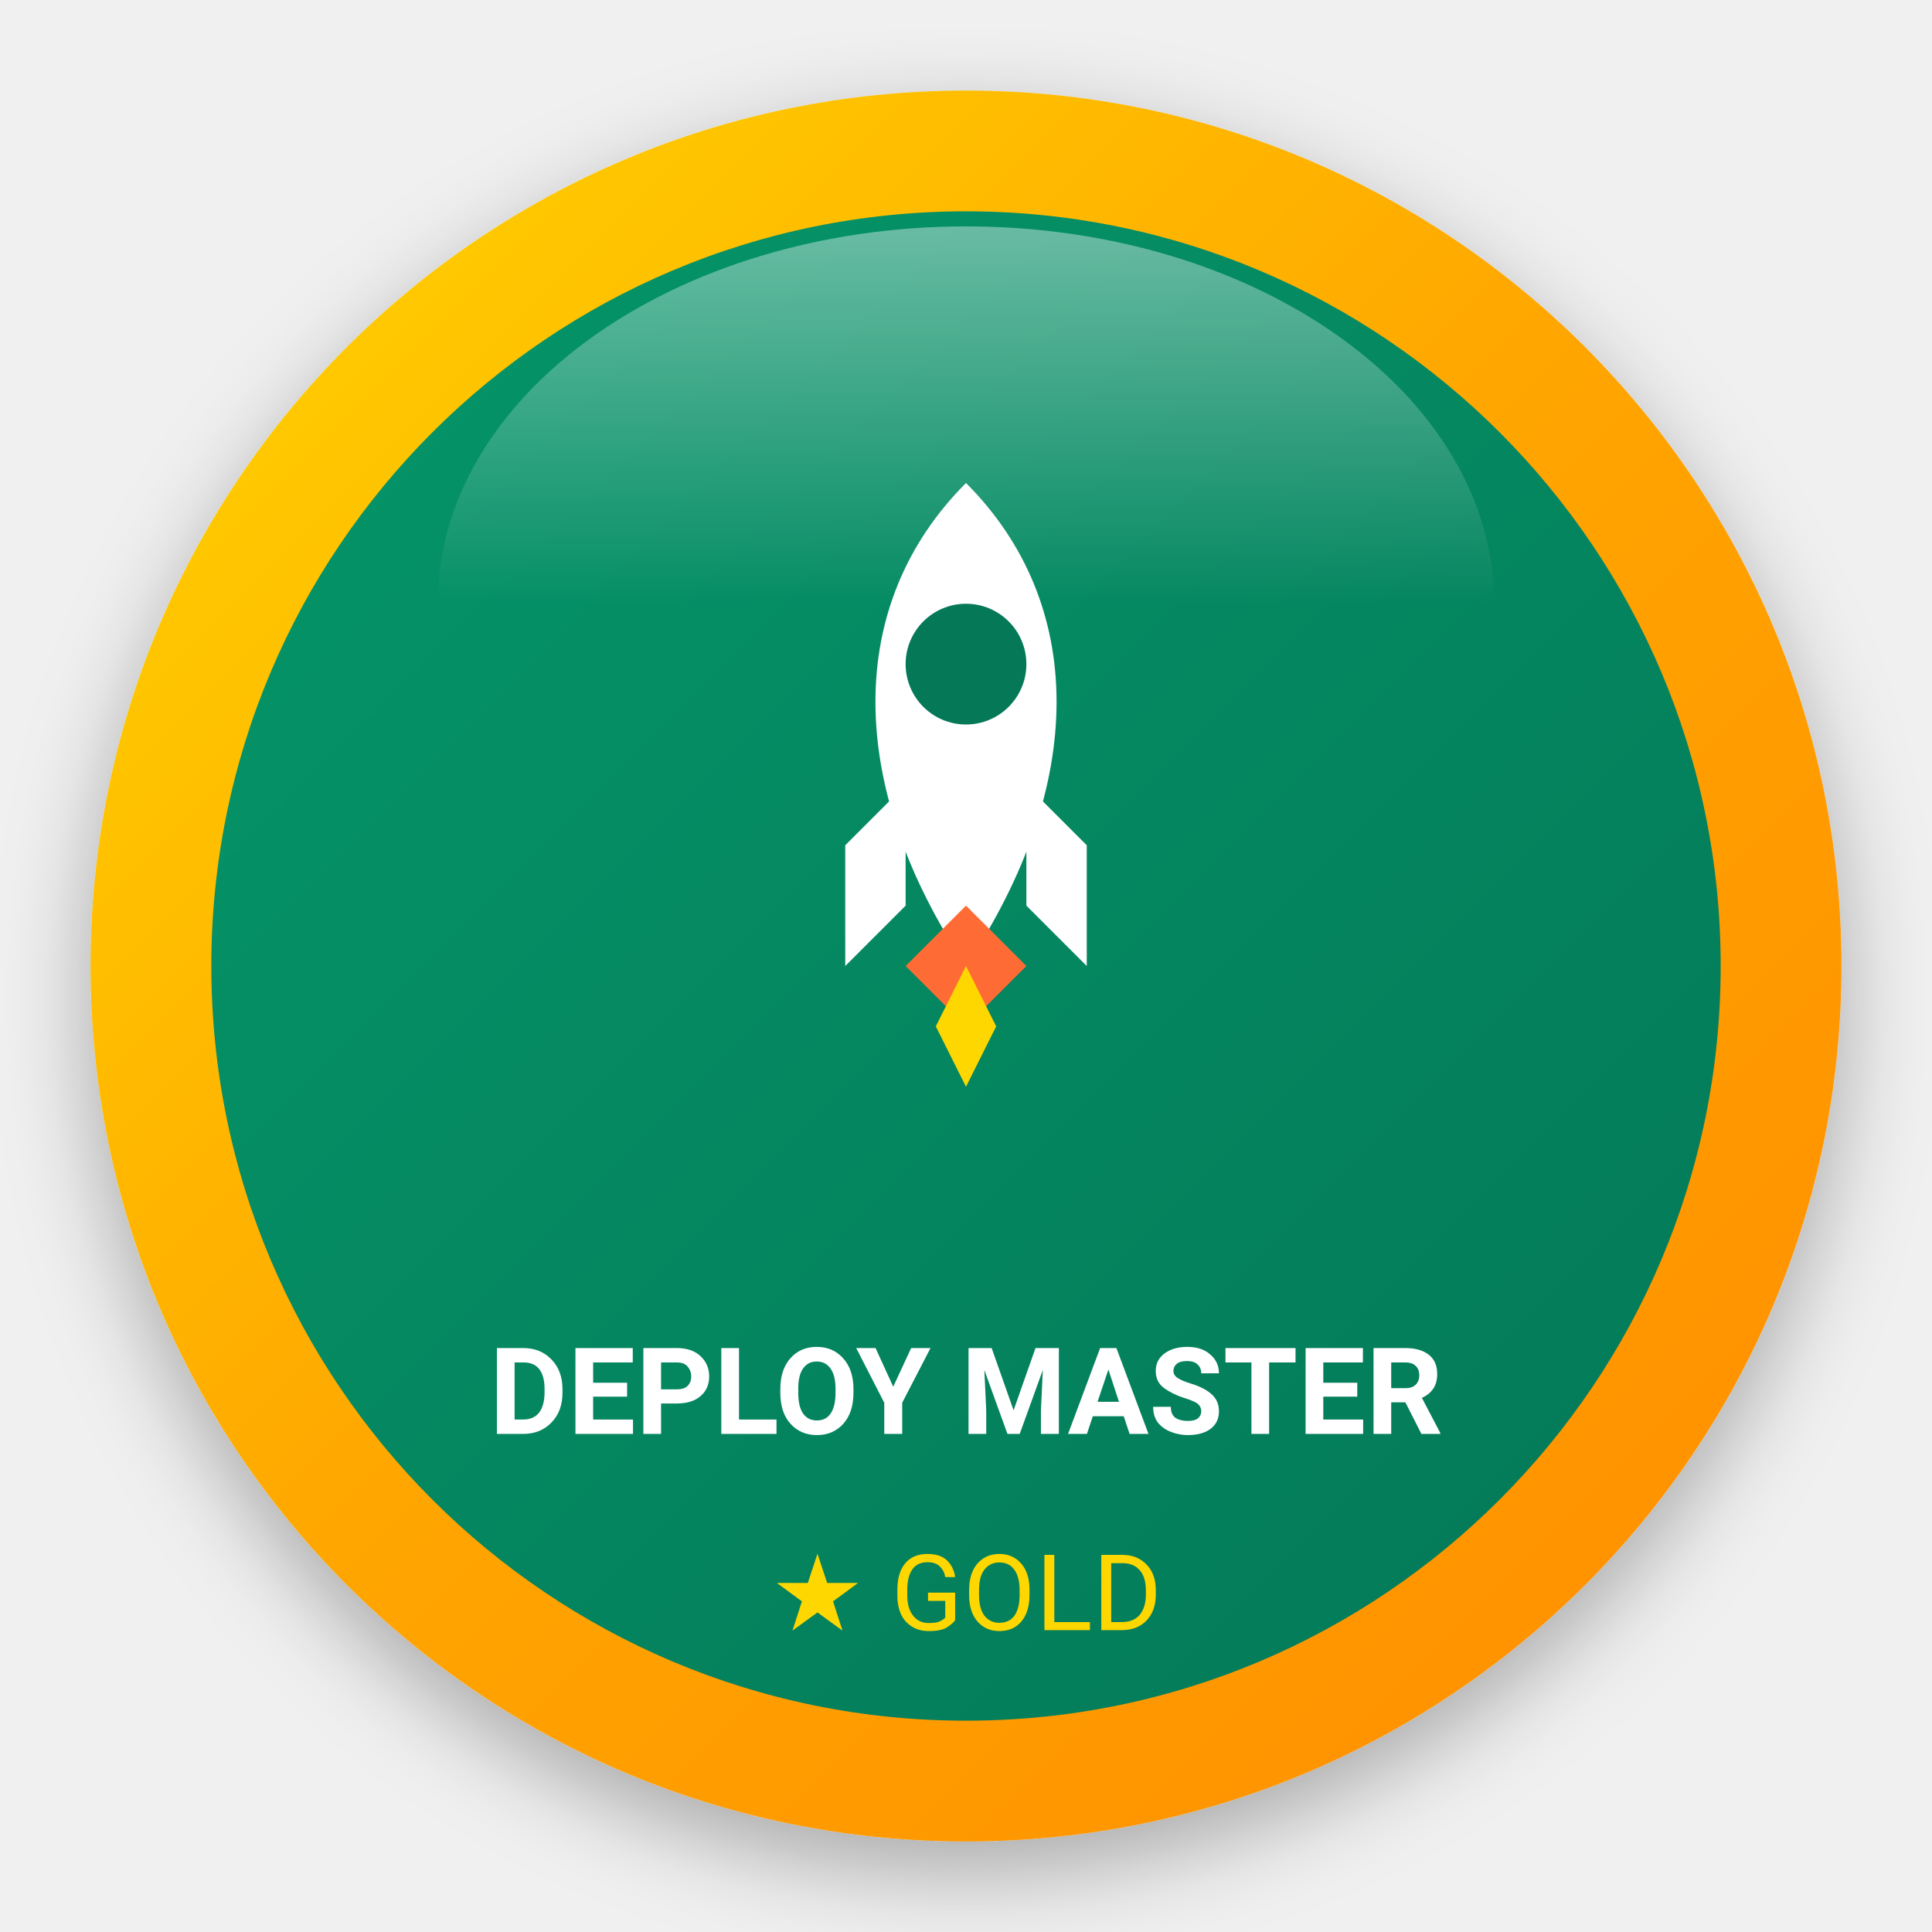
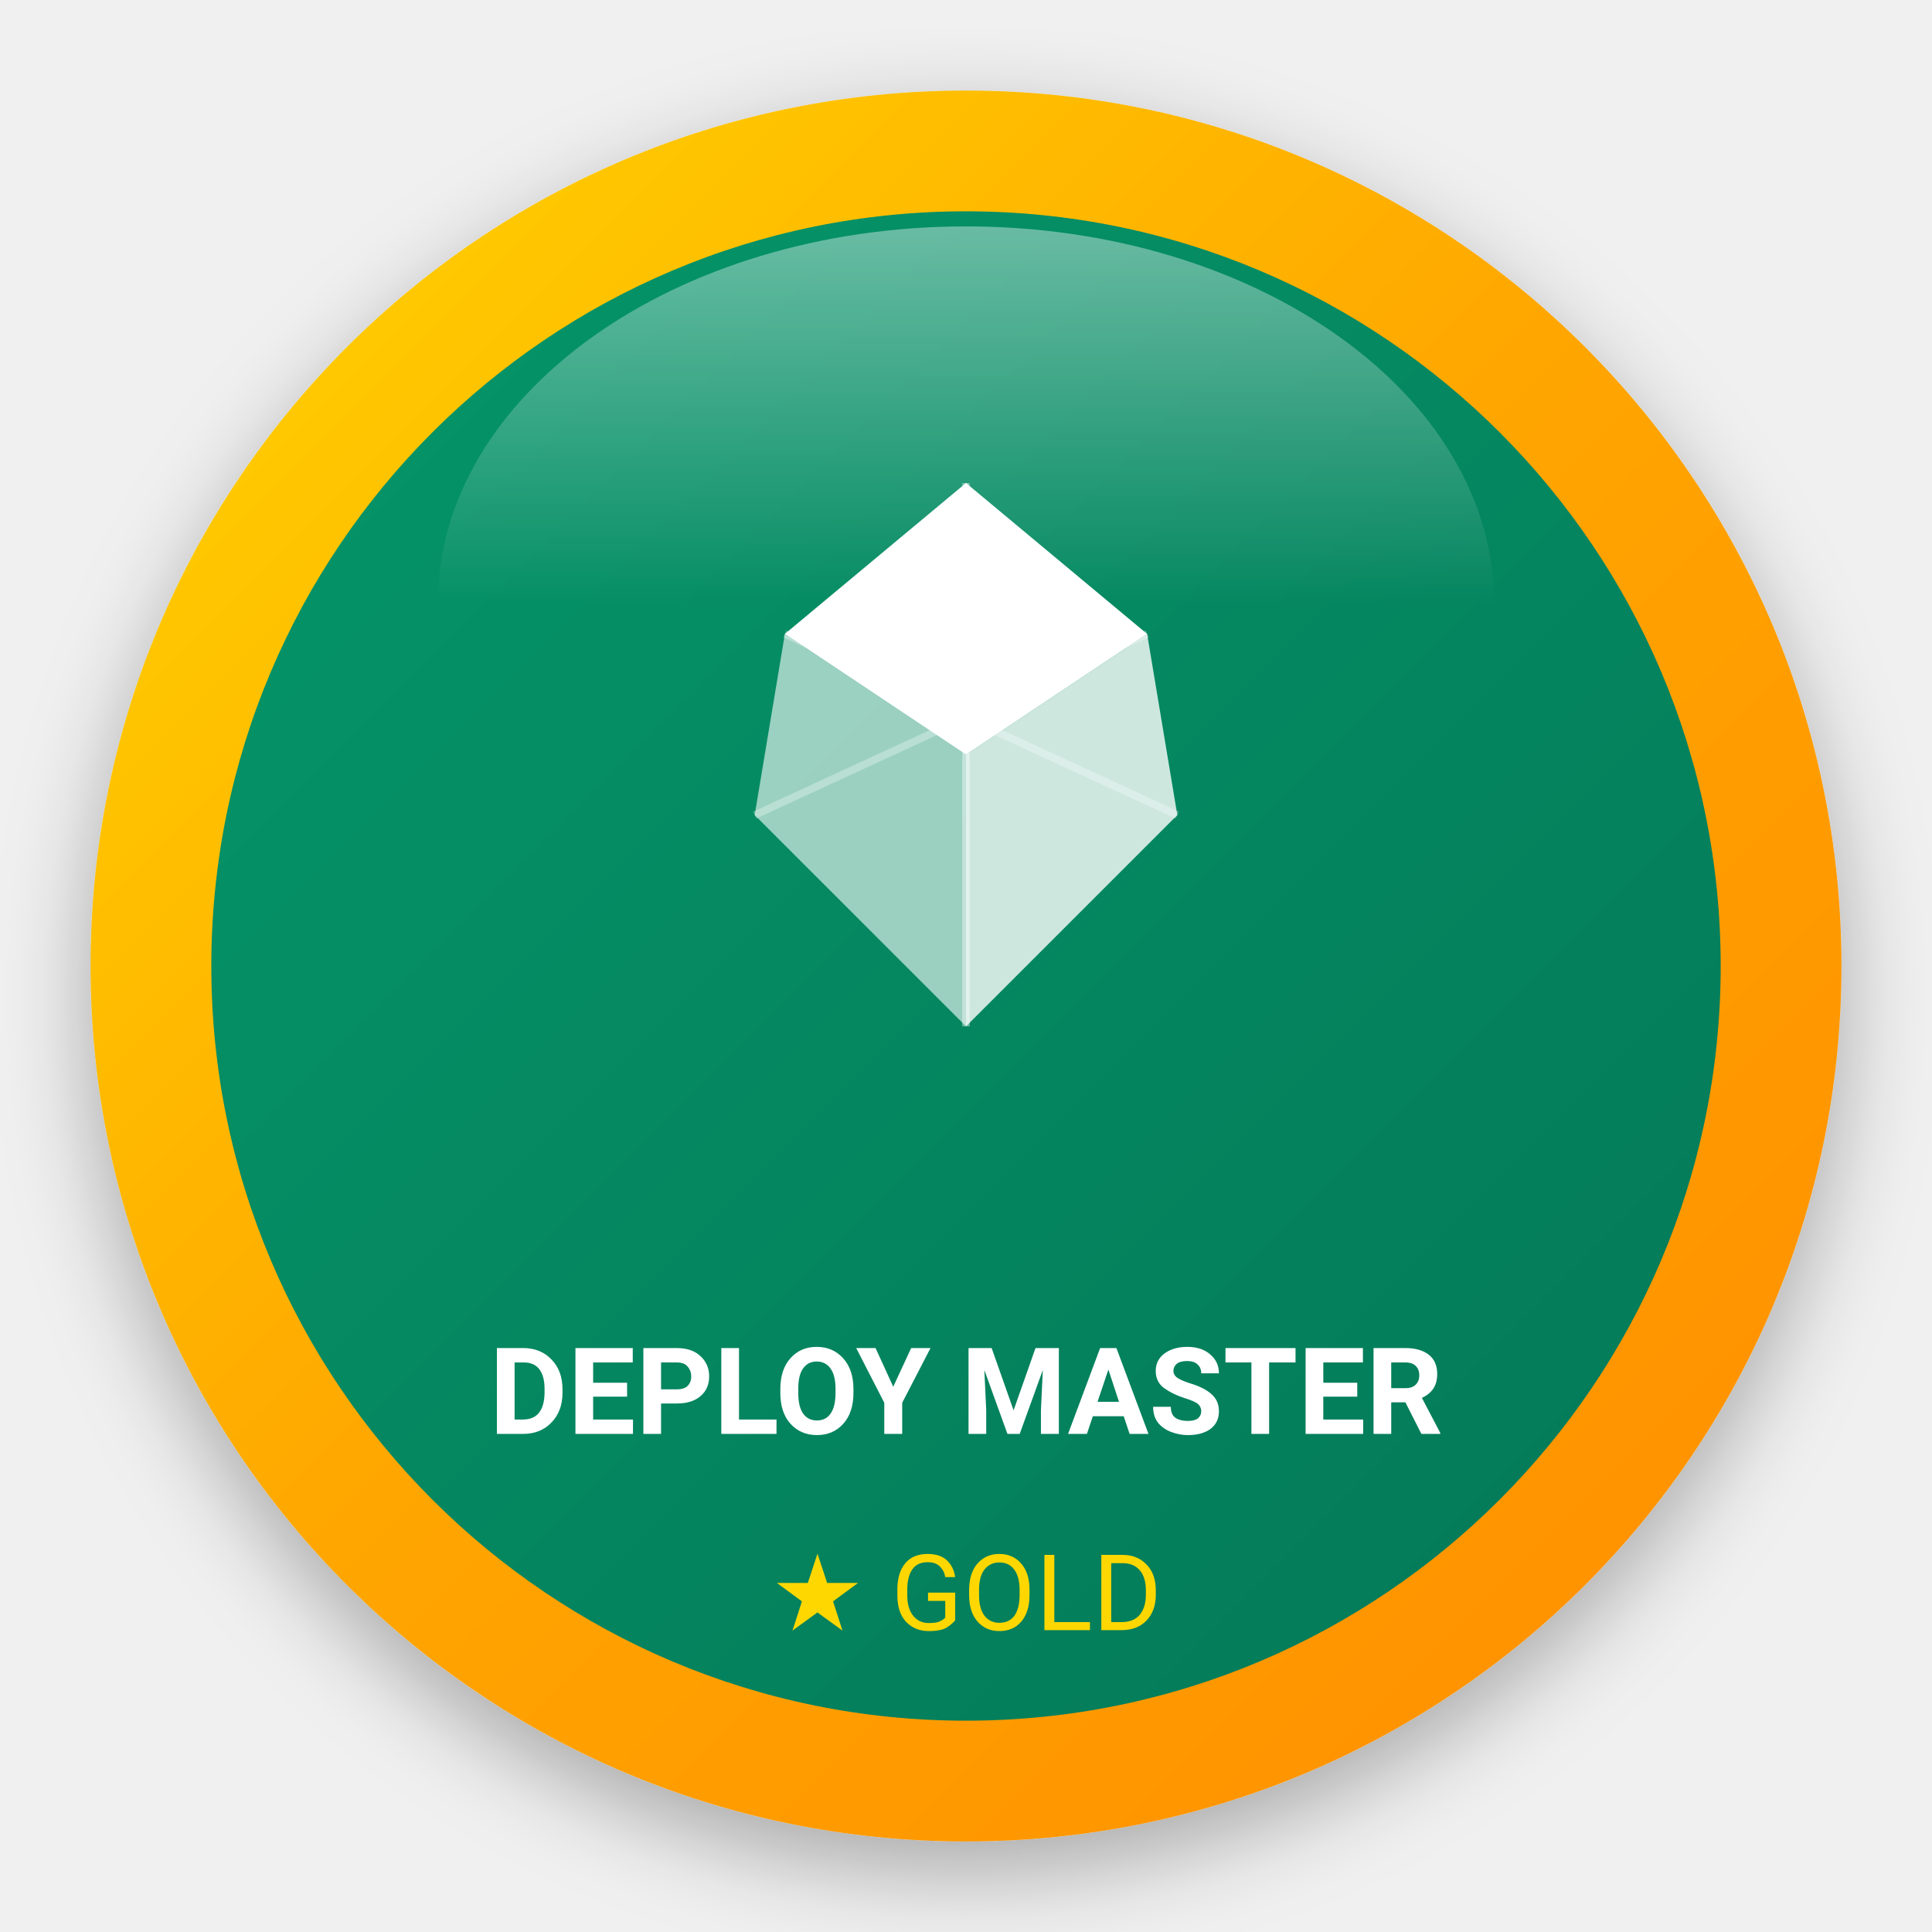
<svg xmlns="http://www.w3.org/2000/svg" width="128" height="128" viewBox="0 0 128 128">
  <defs>
    <linearGradient id="bg" x1="0%" y1="0%" x2="100%" y2="100%">
      <stop offset="0%" stop-color="#059669" />
      <stop offset="100%" stop-color="#047857" />
    </linearGradient>
    <linearGradient id="gold" x1="0%" y1="0%" x2="100%" y2="100%">
      <stop offset="0%" stop-color="#FFD700" />
      <stop offset="50%" stop-color="#FFA500" />
      <stop offset="100%" stop-color="#FF8C00" />
    </linearGradient>
    <linearGradient id="shine" x1="0%" y1="0%" x2="0%" y2="100%">
      <stop offset="0%" stop-color="white" stop-opacity="0.4" />
      <stop offset="50%" stop-color="white" stop-opacity="0" />
    </linearGradient>
    <filter id="shadow" x="-20%" y="-20%" width="140%" height="140%">
      <feDropShadow dx="0" dy="2" stdDeviation="3" flood-opacity="0.3" />
    </filter>
  </defs>
  <circle cx="64" cy="64" r="58" fill="url(#gold)" filter="url(#shadow)" />
  <circle cx="64" cy="64" r="50" fill="url(#bg)" />
  <ellipse cx="64" cy="40" rx="35" ry="25" fill="url(#shine)" />
-   <g transform="translate(64, 52)" fill="white">
-     <path d="M0,-20 C8,-12 8,0 0,12 C-8,0 -8,-12 0,-20" fill="white" />
-     <ellipse cx="0" cy="-8" rx="4" ry="4" fill="#047857" />
-     <polygon points="-8,4 -4,0 -4,8 -8,12" fill="white" />
-     <polygon points="8,4 4,0 4,8 8,12" fill="white" />
-     <polygon points="-4,12 0,16 4,12 0,8" fill="#FF6B35" />
-     <polygon points="-2,16 0,20 2,16 0,12" fill="#FFD700" />
+   <g transform="translate(64, 50)">
+     <polygon points="0,-18 12,-8 0,0 -12,-8" fill="white" />
+     <polygon points="-12,-8 0,0 0,18 -14,4" fill="white" opacity="0.6" />
+     <polygon points="12,-8 14,4 0,18 0,0" fill="white" opacity="0.8" />
+     <line x1="0" y1="-18" x2="0" y2="18" stroke="white" stroke-width="0.5" opacity="0.4" />
+     <line x1="-12" y1="-8" x2="14" y2="4" stroke="white" stroke-width="0.5" opacity="0.3" />
+     <line x1="12" y1="-8" x2="-14" y2="4" stroke="white" stroke-width="0.5" opacity="0.3" />
+     <polygon points="0,-18 4,-14 0,-10 -4,-14" fill="white" opacity="0.9" />
  </g>
  <text x="64" y="95" text-anchor="middle" font-family="'Segoe UI',Roboto,sans-serif" font-size="8" font-weight="600" fill="white">DEPLOY MASTER</text>
  <text x="64" y="108" text-anchor="middle" font-family="'Segoe UI',Roboto,sans-serif" font-size="7" fill="#FFD700">★ GOLD</text>
</svg>
